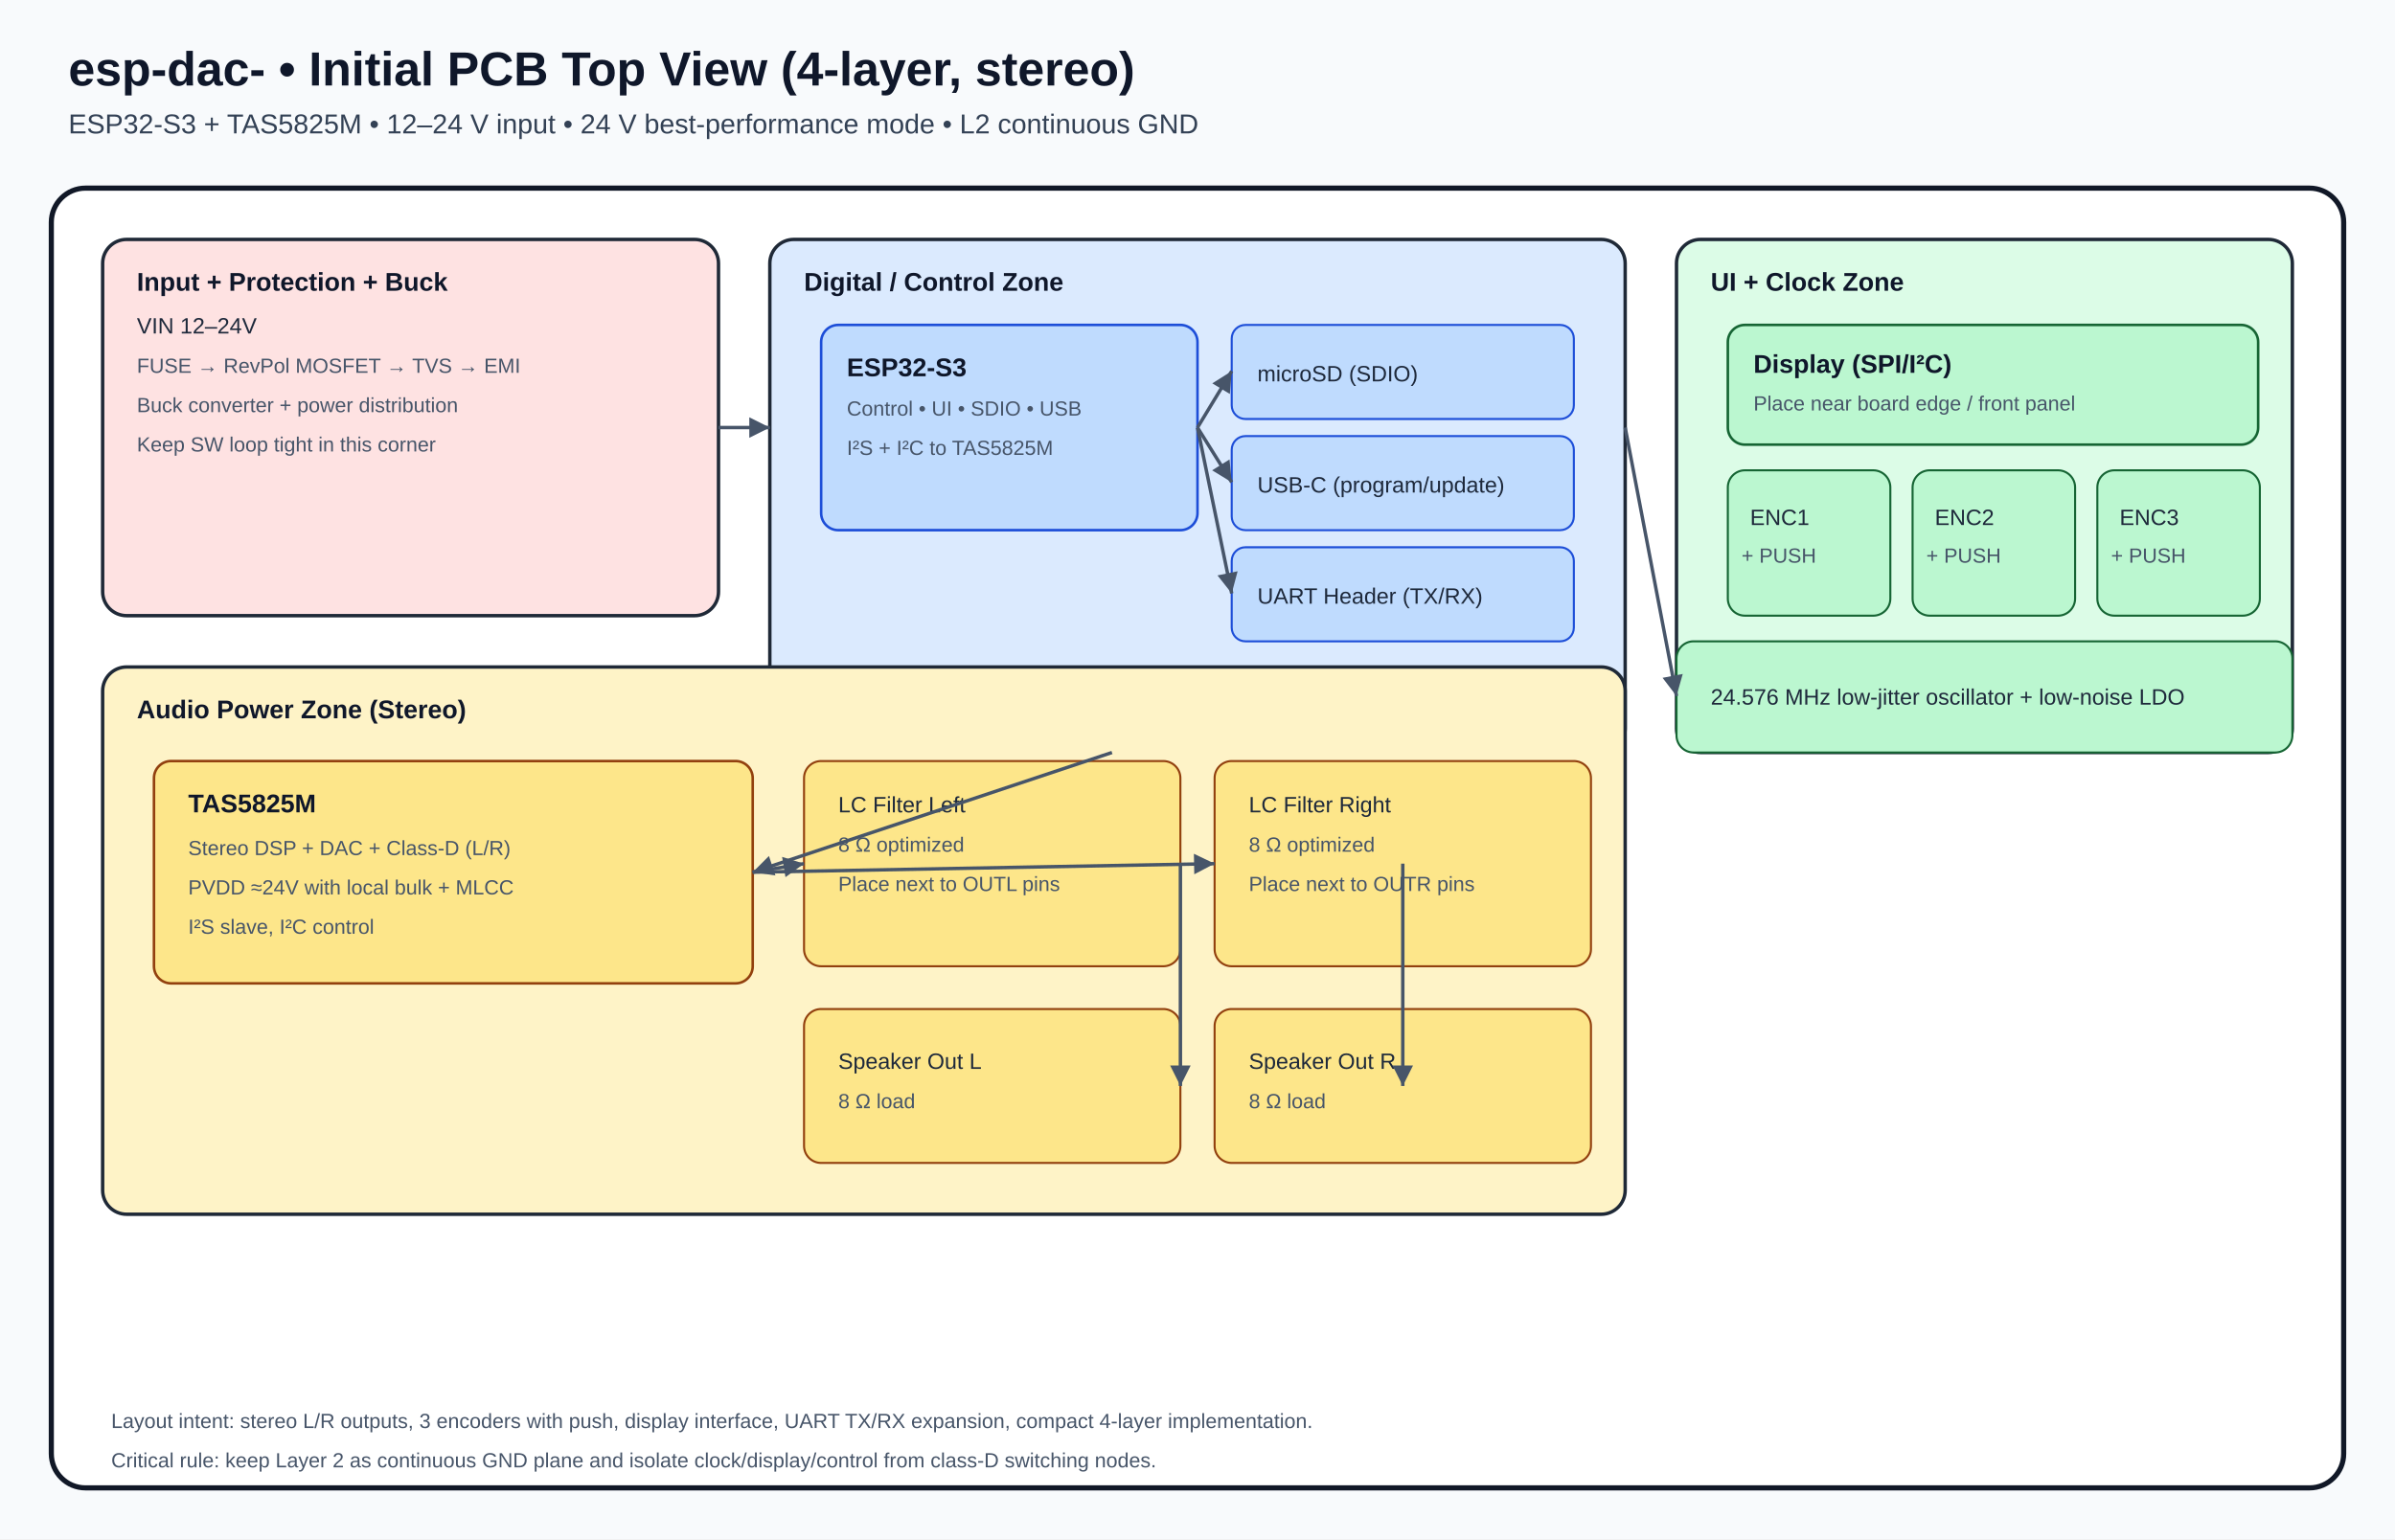
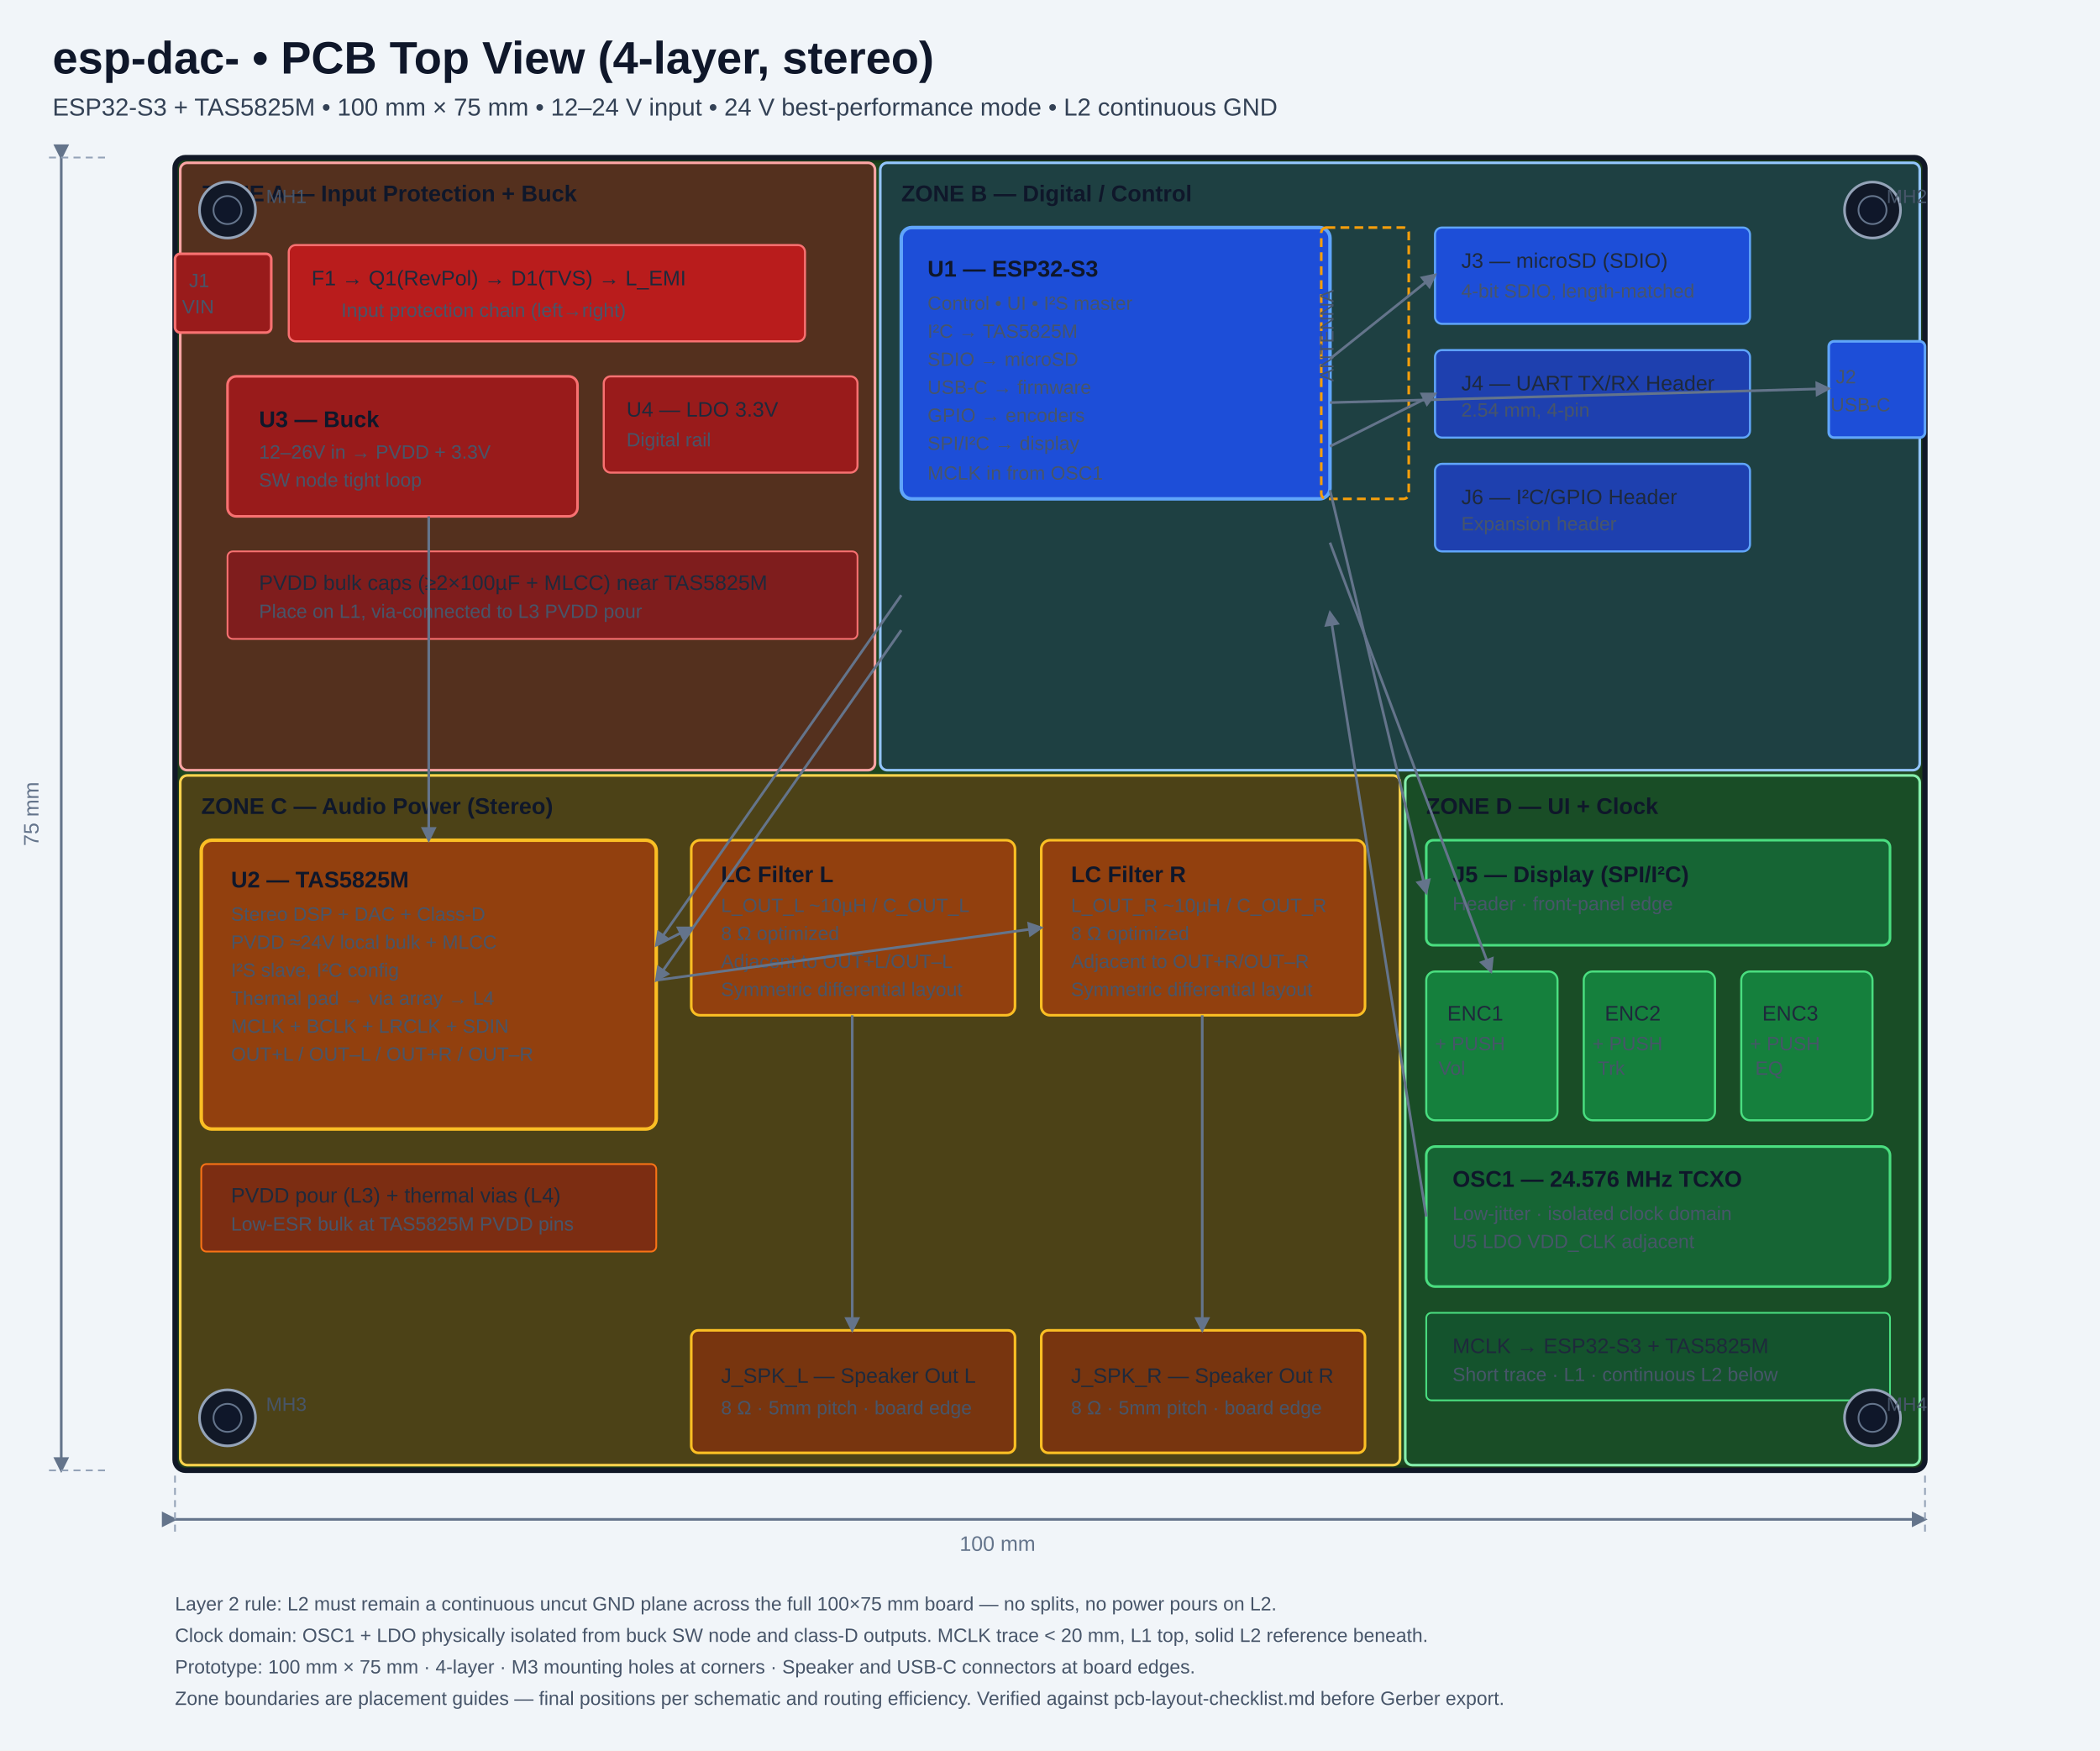
- <svg xmlns="http://www.w3.org/2000/svg" width="1400" height="900" viewBox="0 0 1400 900">
+ <svg xmlns="http://www.w3.org/2000/svg" width="1200" height="1000" viewBox="0 0 1200 1000">
  <defs>
    <style>
-       .title { font: 700 28px Arial, sans-serif; fill: #0f172a; }
-       .sub { font: 500 16px Arial, sans-serif; fill: #334155; }
-       .lbl { font: 600 15px Arial, sans-serif; fill: #0f172a; }
-       .txt { font: 500 13px Arial, sans-serif; fill: #1e293b; }
-       .small { font: 500 12px Arial, sans-serif; fill: #475569; }
-       .zone { stroke: #1f2937; stroke-width: 2; rx: 14; ry: 14; }
-       .conn { stroke: #475569; stroke-width: 2; fill: none; marker-end: url(#arrow); }
+       .title  { font: 700 26px Arial, sans-serif; fill: #0f172a; }
+       .sub    { font: 500 14px Arial, sans-serif; fill: #334155; }
+       .lbl    { font: 700 13px Arial, sans-serif; fill: #0f172a; }
+       .txt    { font: 500 12px Arial, sans-serif; fill: #1e293b; }
+       .small  { font: 500 11px Arial, sans-serif; fill: #475569; }
+       .dim    { font: 500 12px Arial, sans-serif; fill: #64748b; }
+       .conn   { stroke: #64748b; stroke-width: 1.5; fill: none; marker-end: url(#arrow); }
+       .dimln  { stroke: #94a3b8; stroke-width: 1; fill: none; stroke-dasharray: 4 3; }
    </style>
-     <marker id="arrow" markerWidth="8" markerHeight="8" refX="6" refY="3" orient="auto">
-       <polygon points="0,0 6,3 0,6" fill="#475569" />
+     <marker id="arrow" markerWidth="7" markerHeight="7" refX="5" refY="3" orient="auto">
+       <polygon points="0,0 6,3 0,6" fill="#64748b" />
    </marker>
  </defs>
-   <rect x="0" y="0" width="1400" height="900" fill="#f8fafc" />
-   <text x="40" y="50" class="title">esp-dac- • Initial PCB Top View (4-layer, stereo)</text>
-   <text x="40" y="78" class="sub">ESP32-S3 + TAS5825M • 12–24 V input • 24 V best-performance mode • L2 continuous GND</text>
-   <rect x="30" y="110" width="1340" height="760" fill="#ffffff" stroke="#111827" stroke-width="3" rx="20" ry="20" />
-   <rect x="60" y="140" width="360" height="220" class="zone" fill="#fee2e2" />
-   <text x="80" y="170" class="lbl">Input + Protection + Buck</text>
-   <text x="80" y="195" class="txt">VIN 12–24V</text>
-   <text x="80" y="218" class="small">FUSE → RevPol MOSFET → TVS → EMI</text>
-   <text x="80" y="241" class="small">Buck converter + power distribution</text>
-   <text x="80" y="264" class="small">Keep SW loop tight in this corner</text>
-   <rect x="450" y="140" width="500" height="300" class="zone" fill="#dbeafe" />
-   <text x="470" y="170" class="lbl">Digital / Control Zone</text>
-   <rect x="480" y="190" width="220" height="120" fill="#bfdbfe" stroke="#1d4ed8" stroke-width="1.5" rx="10" ry="10" />
-   <text x="495" y="220" class="lbl">ESP32-S3</text>
-   <text x="495" y="243" class="small">Control • UI • SDIO • USB</text>
-   <text x="495" y="266" class="small">I²S + I²C to TAS5825M</text>
-   <rect x="720" y="190" width="200" height="55" fill="#bfdbfe" stroke="#1d4ed8" stroke-width="1.2" rx="8" ry="8" />
-   <text x="735" y="223" class="txt">microSD (SDIO)</text>
-   <rect x="720" y="255" width="200" height="55" fill="#bfdbfe" stroke="#1d4ed8" stroke-width="1.2" rx="8" ry="8" />
-   <text x="735" y="288" class="txt">USB-C (program/update)</text>
-   <rect x="720" y="320" width="200" height="55" fill="#bfdbfe" stroke="#1d4ed8" stroke-width="1.2" rx="8" ry="8" />
-   <text x="735" y="353" class="txt">UART Header (TX/RX)</text>
-   <rect x="980" y="140" width="360" height="300" class="zone" fill="#dcfce7" />
-   <text x="1000" y="170" class="lbl">UI + Clock Zone</text>
-   <rect x="1010" y="190" width="310" height="70" fill="#bbf7d0" stroke="#166534" stroke-width="1.5" rx="10" ry="10" />
-   <text x="1025" y="218" class="lbl">Display (SPI/I²C)</text>
-   <text x="1025" y="240" class="small">Place near board edge / front panel</text>
-   <rect x="1010" y="275" width="95" height="85" fill="#bbf7d0" stroke="#166534" stroke-width="1.2" rx="10" ry="10" />
-   <text x="1023" y="307" class="txt">ENC1</text>
-   <text x="1018" y="329" class="small">+ PUSH</text>
-   <rect x="1118" y="275" width="95" height="85" fill="#bbf7d0" stroke="#166534" stroke-width="1.2" rx="10" ry="10" />
-   <text x="1131" y="307" class="txt">ENC2</text>
-   <text x="1126" y="329" class="small">+ PUSH</text>
-   <rect x="1226" y="275" width="95" height="85" fill="#bbf7d0" stroke="#166534" stroke-width="1.2" rx="10" ry="10" />
-   <text x="1239" y="307" class="txt">ENC3</text>
-   <text x="1234" y="329" class="small">+ PUSH</text>
-   <rect x="980" y="375" width="360" height="65" fill="#bbf7d0" stroke="#166534" stroke-width="1.2" rx="10" ry="10" />
-   <text x="1000" y="412" class="txt">24.576 MHz low-jitter oscillator + low-noise LDO</text>
-   <rect x="60" y="390" width="890" height="320" class="zone" fill="#fef3c7" />
-   <text x="80" y="420" class="lbl">Audio Power Zone (Stereo)</text>
-   <rect x="90" y="445" width="350" height="130" fill="#fde68a" stroke="#92400e" stroke-width="1.5" rx="10" ry="10" />
-   <text x="110" y="475" class="lbl">TAS5825M</text>
-   <text x="110" y="500" class="small">Stereo DSP + DAC + Class-D (L/R)</text>
-   <text x="110" y="523" class="small">PVDD ≈24V with local bulk + MLCC</text>
-   <text x="110" y="546" class="small">I²S slave, I²C control</text>
-   <rect x="470" y="445" width="220" height="120" fill="#fde68a" stroke="#92400e" stroke-width="1.2" rx="10" ry="10" />
-   <text x="490" y="475" class="txt">LC Filter Left</text>
-   <text x="490" y="498" class="small">8 Ω optimized</text>
-   <text x="490" y="521" class="small">Place next to OUTL pins</text>
-   <rect x="710" y="445" width="220" height="120" fill="#fde68a" stroke="#92400e" stroke-width="1.2" rx="10" ry="10" />
-   <text x="730" y="475" class="txt">LC Filter Right</text>
-   <text x="730" y="498" class="small">8 Ω optimized</text>
-   <text x="730" y="521" class="small">Place next to OUTR pins</text>
-   <rect x="470" y="590" width="220" height="90" fill="#fde68a" stroke="#92400e" stroke-width="1.2" rx="10" ry="10" />
-   <text x="490" y="625" class="txt">Speaker Out L</text>
-   <text x="490" y="648" class="small">8 Ω load</text>
-   <rect x="710" y="590" width="220" height="90" fill="#fde68a" stroke="#92400e" stroke-width="1.2" rx="10" ry="10" />
-   <text x="730" y="625" class="txt">Speaker Out R</text>
-   <text x="730" y="648" class="small">8 Ω load</text>
-   <path class="conn" d="M420 250 L450 250" />
-   <path class="conn" d="M700 250 L720 217" />
-   <path class="conn" d="M700 250 L720 282" />
-   <path class="conn" d="M700 250 L720 347" />
-   <path class="conn" d="M950 250 L980 407" />
-   <path class="conn" d="M650 440 L440 510" />
-   <path class="conn" d="M440 510 L470 505" />
-   <path class="conn" d="M440 510 L710 505" />
-   <path class="conn" d="M690 505 L690 635" />
-   <path class="conn" d="M820 505 L820 635" />
-   <text x="65" y="835" class="small">Layout intent: stereo L/R outputs, 3 encoders with push, display interface, UART TX/RX expansion, compact 4-layer implementation.</text>
-   <text x="65" y="858" class="small">Critical rule: keep Layer 2 as continuous GND plane and isolate clock/display/control from class-D switching nodes.</text>
+   <rect x="0" y="0" width="1200" height="1000" fill="#f1f5f9" />
+   <text x="30" y="42" class="title">esp-dac- • PCB Top View (4-layer, stereo)</text>
+   <text x="30" y="66" class="sub">ESP32-S3 + TAS5825M • 100 mm × 75 mm • 12–24 V input • 24 V best-performance mode • L2 continuous GND</text>
+   <rect x="100" y="90" width="1000" height="750" fill="#1a3a1a" stroke="#111827" stroke-width="3" rx="6" ry="6" />
+   <rect x="103" y="93" width="994" height="744" fill="#1e4620" stroke="none" rx="4" ry="4" />
+   <rect x="103" y="93" width="397" height="347" fill="#7f1d1d" fill-opacity="0.55" stroke="#fca5a5" stroke-width="1.5" rx="4" ry="4" />
+   <text x="115" y="115" class="lbl" fill="#fca5a5">ZONE A — Input Protection + Buck</text>
+   <rect x="100" y="145" width="55" height="45" fill="#991b1b" stroke="#f87171" stroke-width="1.5" rx="3" ry="3" />
+   <text x="108" y="164" class="small" fill="#fecaca">J1</text>
+   <text x="104" y="179" class="small" fill="#fecaca">VIN</text>
+   <rect x="165" y="140" width="295" height="55" fill="#b91c1c" stroke="#f87171" stroke-width="1.2" rx="4" ry="4" />
+   <text x="178" y="163" class="txt" fill="#fecaca">F1 → Q1(RevPol) → D1(TVS) → L_EMI</text>
+   <text x="195" y="181" class="small" fill="#fca5a5">Input protection chain (left→right)</text>
+   <rect x="130" y="215" width="200" height="80" fill="#991b1b" stroke="#f87171" stroke-width="1.5" rx="5" ry="5" />
+   <text x="148" y="244" class="lbl" fill="#fca5a5">U3 — Buck</text>
+   <text x="148" y="262" class="small" fill="#fecaca">12–26V in → PVDD + 3.3V</text>
+   <text x="148" y="278" class="small" fill="#fecaca">SW node tight loop</text>
+   <rect x="345" y="215" width="145" height="55" fill="#991b1b" stroke="#f87171" stroke-width="1.2" rx="4" ry="4" />
+   <text x="358" y="238" class="txt" fill="#fecaca">U4 — LDO 3.3V</text>
+   <text x="358" y="255" class="small" fill="#fca5a5">Digital rail</text>
+   <rect x="130" y="315" width="360" height="50" fill="#7f1d1d" stroke="#f87171" stroke-width="1" rx="3" ry="3" />
+   <text x="148" y="337" class="txt" fill="#fecaca">PVDD bulk caps (≥2×100µF + MLCC) near TAS5825M</text>
+   <text x="148" y="353" class="small" fill="#fca5a5">Place on L1, via-connected to L3 PVDD pour</text>
+   <rect x="503" y="93" width="594" height="347" fill="#1e3a5f" fill-opacity="0.55" stroke="#93c5fd" stroke-width="1.5" rx="4" ry="4" />
+   <text x="515" y="115" class="lbl" fill="#93c5fd">ZONE B — Digital / Control</text>
+   <rect x="515" y="130" width="245" height="155" fill="#1d4ed8" stroke="#60a5fa" stroke-width="2" rx="6" ry="6" />
+   <text x="530" y="158" class="lbl" fill="#bfdbfe">U1 — ESP32-S3</text>
+   <text x="530" y="177" class="small" fill="#dbeafe">Control • UI • I²S master</text>
+   <text x="530" y="193" class="small" fill="#dbeafe">I²C → TAS5825M</text>
+   <text x="530" y="209" class="small" fill="#dbeafe">SDIO → microSD</text>
+   <text x="530" y="225" class="small" fill="#dbeafe">USB-C → firmware</text>
+   <text x="530" y="241" class="small" fill="#dbeafe">GPIO → encoders</text>
+   <text x="530" y="257" class="small" fill="#dbeafe">SPI/I²C → display</text>
+   <text x="530" y="274" class="small" fill="#dbeafe">MCLK in from OSC1</text>
+   <rect x="755" y="130" width="50" height="155" fill="none" stroke="#f59e0b" stroke-width="1.5" stroke-dasharray="5 3" rx="3" ry="3" />
+   <text x="759" y="215" class="small" fill="#fbbf24" transform="rotate(-90,762,215)">ANTENNA</text>
+   <rect x="820" y="130" width="180" height="55" fill="#1d4ed8" stroke="#60a5fa" stroke-width="1.2" rx="4" ry="4" />
+   <text x="835" y="153" class="txt" fill="#dbeafe">J3 — microSD (SDIO)</text>
+   <text x="835" y="170" class="small" fill="#93c5fd">4-bit SDIO, length-matched</text>
+   <rect x="1045" y="195" width="55" height="55" fill="#1d4ed8" stroke="#60a5fa" stroke-width="1.5" rx="3" ry="3" />
+   <text x="1049" y="219" class="small" fill="#dbeafe">J2</text>
+   <text x="1046" y="235" class="small" fill="#dbeafe">USB-C</text>
+   <rect x="820" y="200" width="180" height="50" fill="#1e40af" stroke="#60a5fa" stroke-width="1.2" rx="4" ry="4" />
+   <text x="835" y="223" class="txt" fill="#dbeafe">J4 — UART TX/RX Header</text>
+   <text x="835" y="238" class="small" fill="#93c5fd">2.54 mm, 4-pin</text>
+   <rect x="820" y="265" width="180" height="50" fill="#1e40af" stroke="#60a5fa" stroke-width="1.2" rx="4" ry="4" />
+   <text x="835" y="288" class="txt" fill="#dbeafe">J6 — I²C/GPIO Header</text>
+   <text x="835" y="303" class="small" fill="#93c5fd">Expansion header</text>
+   <path class="conn" d="M760 205 L820 157" />
+   <path class="conn" d="M760 230 L1045 222" />
+   <path class="conn" d="M760 255 L820 225" />
+   <rect x="103" y="443" width="697" height="394" fill="#713f12" fill-opacity="0.55" stroke="#fcd34d" stroke-width="1.5" rx="4" ry="4" />
+   <text x="115" y="465" class="lbl" fill="#fcd34d">ZONE C — Audio Power (Stereo)</text>
+   <rect x="115" y="480" width="260" height="165" fill="#92400e" stroke="#fbbf24" stroke-width="2" rx="6" ry="6" />
+   <text x="132" y="507" class="lbl" fill="#fef3c7">U2 — TAS5825M</text>
+   <text x="132" y="526" class="small" fill="#fef9c3">Stereo DSP + DAC + Class-D</text>
+   <text x="132" y="542" class="small" fill="#fef9c3">PVDD ≈24V local bulk + MLCC</text>
+   <text x="132" y="558" class="small" fill="#fef9c3">I²S slave, I²C config</text>
+   <text x="132" y="574" class="small" fill="#fef9c3">Thermal pad → via array → L4</text>
+   <text x="132" y="590" class="small" fill="#fef9c3">MCLK + BCLK + LRCLK + SDIN</text>
+   <text x="132" y="606" class="small" fill="#fef9c3">OUT+L / OUT–L / OUT+R / OUT–R</text>
+   <rect x="395" y="480" width="185" height="100" fill="#92400e" stroke="#fbbf24" stroke-width="1.5" rx="5" ry="5" />
+   <text x="412" y="504" class="lbl" fill="#fef3c7">LC Filter L</text>
+   <text x="412" y="521" class="small" fill="#fef9c3">L_OUT_L ~10µH / C_OUT_L</text>
+   <text x="412" y="537" class="small" fill="#fef9c3">8 Ω optimized</text>
+   <text x="412" y="553" class="small" fill="#fef9c3">Adjacent to OUT+L/OUT–L</text>
+   <text x="412" y="569" class="small" fill="#fef9c3">Symmetric differential layout</text>
+   <rect x="595" y="480" width="185" height="100" fill="#92400e" stroke="#fbbf24" stroke-width="1.5" rx="5" ry="5" />
+   <text x="612" y="504" class="lbl" fill="#fef3c7">LC Filter R</text>
+   <text x="612" y="521" class="small" fill="#fef9c3">L_OUT_R ~10µH / C_OUT_R</text>
+   <text x="612" y="537" class="small" fill="#fef9c3">8 Ω optimized</text>
+   <text x="612" y="553" class="small" fill="#fef9c3">Adjacent to OUT+R/OUT–R</text>
+   <text x="612" y="569" class="small" fill="#fef9c3">Symmetric differential layout</text>
+   <path class="conn" d="M375 540 L395 530" />
+   <path class="conn" d="M375 560 L595 530" />
+   <rect x="395" y="760" width="185" height="70" fill="#78350f" stroke="#fbbf24" stroke-width="1.5" rx="4" ry="4" />
+   <text x="412" y="790" class="txt" fill="#fef3c7">J_SPK_L — Speaker Out L</text>
+   <text x="412" y="808" class="small" fill="#fef9c3">8 Ω · 5mm pitch · board edge</text>
+   <rect x="595" y="760" width="185" height="70" fill="#78350f" stroke="#fbbf24" stroke-width="1.5" rx="4" ry="4" />
+   <text x="612" y="790" class="txt" fill="#fef3c7">J_SPK_R — Speaker Out R</text>
+   <text x="612" y="808" class="small" fill="#fef9c3">8 Ω · 5mm pitch · board edge</text>
+   <path class="conn" d="M487 580 L487 760" />
+   <path class="conn" d="M687 580 L687 760" />
+   <rect x="115" y="665" width="260" height="50" fill="#7c2d12" stroke="#f97316" stroke-width="1" rx="3" ry="3" />
+   <text x="132" y="687" class="txt" fill="#fed7aa">PVDD pour (L3) + thermal vias (L4)</text>
+   <text x="132" y="703" class="small" fill="#fdba74">Low-ESR bulk at TAS5825M PVDD pins</text>
+   <rect x="803" y="443" width="294" height="394" fill="#14532d" fill-opacity="0.55" stroke="#86efac" stroke-width="1.5" rx="4" ry="4" />
+   <text x="815" y="465" class="lbl" fill="#86efac">ZONE D — UI + Clock</text>
+   <rect x="815" y="480" width="265" height="60" fill="#166534" stroke="#4ade80" stroke-width="1.5" rx="4" ry="4" />
+   <text x="830" y="504" class="lbl" fill="#dcfce7">J5 — Display (SPI/I²C)</text>
+   <text x="830" y="520" class="small" fill="#bbf7d0">Header · front-panel edge</text>
+   <rect x="815" y="555" width="75" height="85" fill="#15803d" stroke="#4ade80" stroke-width="1.2" rx="5" ry="5" />
+   <text x="827" y="583" class="txt" fill="#dcfce7">ENC1</text>
+   <text x="820" y="600" class="small" fill="#bbf7d0">+ PUSH</text>
+   <text x="822" y="614" class="small" fill="#86efac">Vol</text>
+   <rect x="905" y="555" width="75" height="85" fill="#15803d" stroke="#4ade80" stroke-width="1.2" rx="5" ry="5" />
+   <text x="917" y="583" class="txt" fill="#dcfce7">ENC2</text>
+   <text x="910" y="600" class="small" fill="#bbf7d0">+ PUSH</text>
+   <text x="913" y="614" class="small" fill="#86efac">Trk</text>
+   <rect x="995" y="555" width="75" height="85" fill="#15803d" stroke="#4ade80" stroke-width="1.2" rx="5" ry="5" />
+   <text x="1007" y="583" class="txt" fill="#dcfce7">ENC3</text>
+   <text x="1000" y="600" class="small" fill="#bbf7d0">+ PUSH</text>
+   <text x="1003" y="614" class="small" fill="#86efac">EQ</text>
+   <rect x="815" y="655" width="265" height="80" fill="#166534" stroke="#4ade80" stroke-width="1.5" rx="5" ry="5" />
+   <text x="830" y="678" class="lbl" fill="#dcfce7">OSC1 — 24.576 MHz TCXO</text>
+   <text x="830" y="697" class="small" fill="#bbf7d0">Low-jitter · isolated clock domain</text>
+   <text x="830" y="713" class="small" fill="#bbf7d0">U5 LDO VDD_CLK adjacent</text>
+   <rect x="815" y="750" width="265" height="50" fill="#14532d" stroke="#4ade80" stroke-width="1" rx="3" ry="3" />
+   <text x="830" y="773" class="txt" fill="#86efac">MCLK → ESP32-S3 + TAS5825M</text>
+   <text x="830" y="789" class="small" fill="#6ee7b7">Short trace · L1 · continuous L2 below</text>
+   <path class="conn" d="M245 295 L245 480" />
+   <path class="conn" d="M515 340 L375 540" />
+   <path class="conn" d="M515 360 L375 560" />
+   <path class="conn" d="M815 695 L760 350" />
+   <path class="conn" d="M760 280 L815 510" />
+   <path class="conn" d="M760 310 L852 555" />
+   <circle cx="130" cy="120" r="16" fill="#111827" stroke="#94a3b8" stroke-width="1.5" />
+   <circle cx="130" cy="120" r="8" fill="#0f172a" stroke="#64748b" stroke-width="1" />
+   <text x="152" y="116" class="small" fill="#94a3b8">MH1</text>
+   <circle cx="1070" cy="120" r="16" fill="#111827" stroke="#94a3b8" stroke-width="1.5" />
+   <circle cx="1070" cy="120" r="8" fill="#0f172a" stroke="#64748b" stroke-width="1" />
+   <text x="1078" y="116" class="small" fill="#94a3b8">MH2</text>
+   <circle cx="130" cy="810" r="16" fill="#111827" stroke="#94a3b8" stroke-width="1.5" />
+   <circle cx="130" cy="810" r="8" fill="#0f172a" stroke="#64748b" stroke-width="1" />
+   <text x="152" y="806" class="small" fill="#94a3b8">MH3</text>
+   <circle cx="1070" cy="810" r="16" fill="#111827" stroke="#94a3b8" stroke-width="1.5" />
+   <circle cx="1070" cy="810" r="8" fill="#0f172a" stroke="#64748b" stroke-width="1" />
+   <text x="1078" y="806" class="small" fill="#94a3b8">MH4</text>
+   <line x1="100" y1="868" x2="1100" y2="868" stroke="#64748b" stroke-width="1.5" marker-start="url(#arrow)" marker-end="url(#arrow)" />
+   <line x1="100" y1="843" x2="100" y2="878" class="dimln" />
+   <line x1="1100" y1="843" x2="1100" y2="878" class="dimln" />
+   <text x="570" y="886" class="dim" text-anchor="middle">100 mm</text>
+   <line x1="35" y1="90" x2="35" y2="840" stroke="#64748b" stroke-width="1.5" marker-start="url(#arrow)" marker-end="url(#arrow)" />
+   <line x1="60" y1="90" x2="25" y2="90" class="dimln" />
+   <line x1="60" y1="840" x2="25" y2="840" class="dimln" />
+   <text x="22" y="465" class="dim" text-anchor="middle" transform="rotate(-90,22,465)">75 mm</text>
+   <text x="100" y="920" class="small">Layer 2 rule: L2 must remain a continuous uncut GND plane across the full 100×75 mm board — no splits, no power pours on L2.</text>
+   <text x="100" y="938" class="small">Clock domain: OSC1 + LDO physically isolated from buck SW node and class-D outputs. MCLK trace &lt; 20 mm, L1 top, solid L2 reference beneath.</text>
+   <text x="100" y="956" class="small">Prototype: 100 mm × 75 mm · 4-layer · M3 mounting holes at corners · Speaker and USB-C connectors at board edges.</text>
+   <text x="100" y="974" class="small">Zone boundaries are placement guides — final positions per schematic and routing efficiency. Verified against pcb-layout-checklist.md before Gerber export.</text>
</svg>
